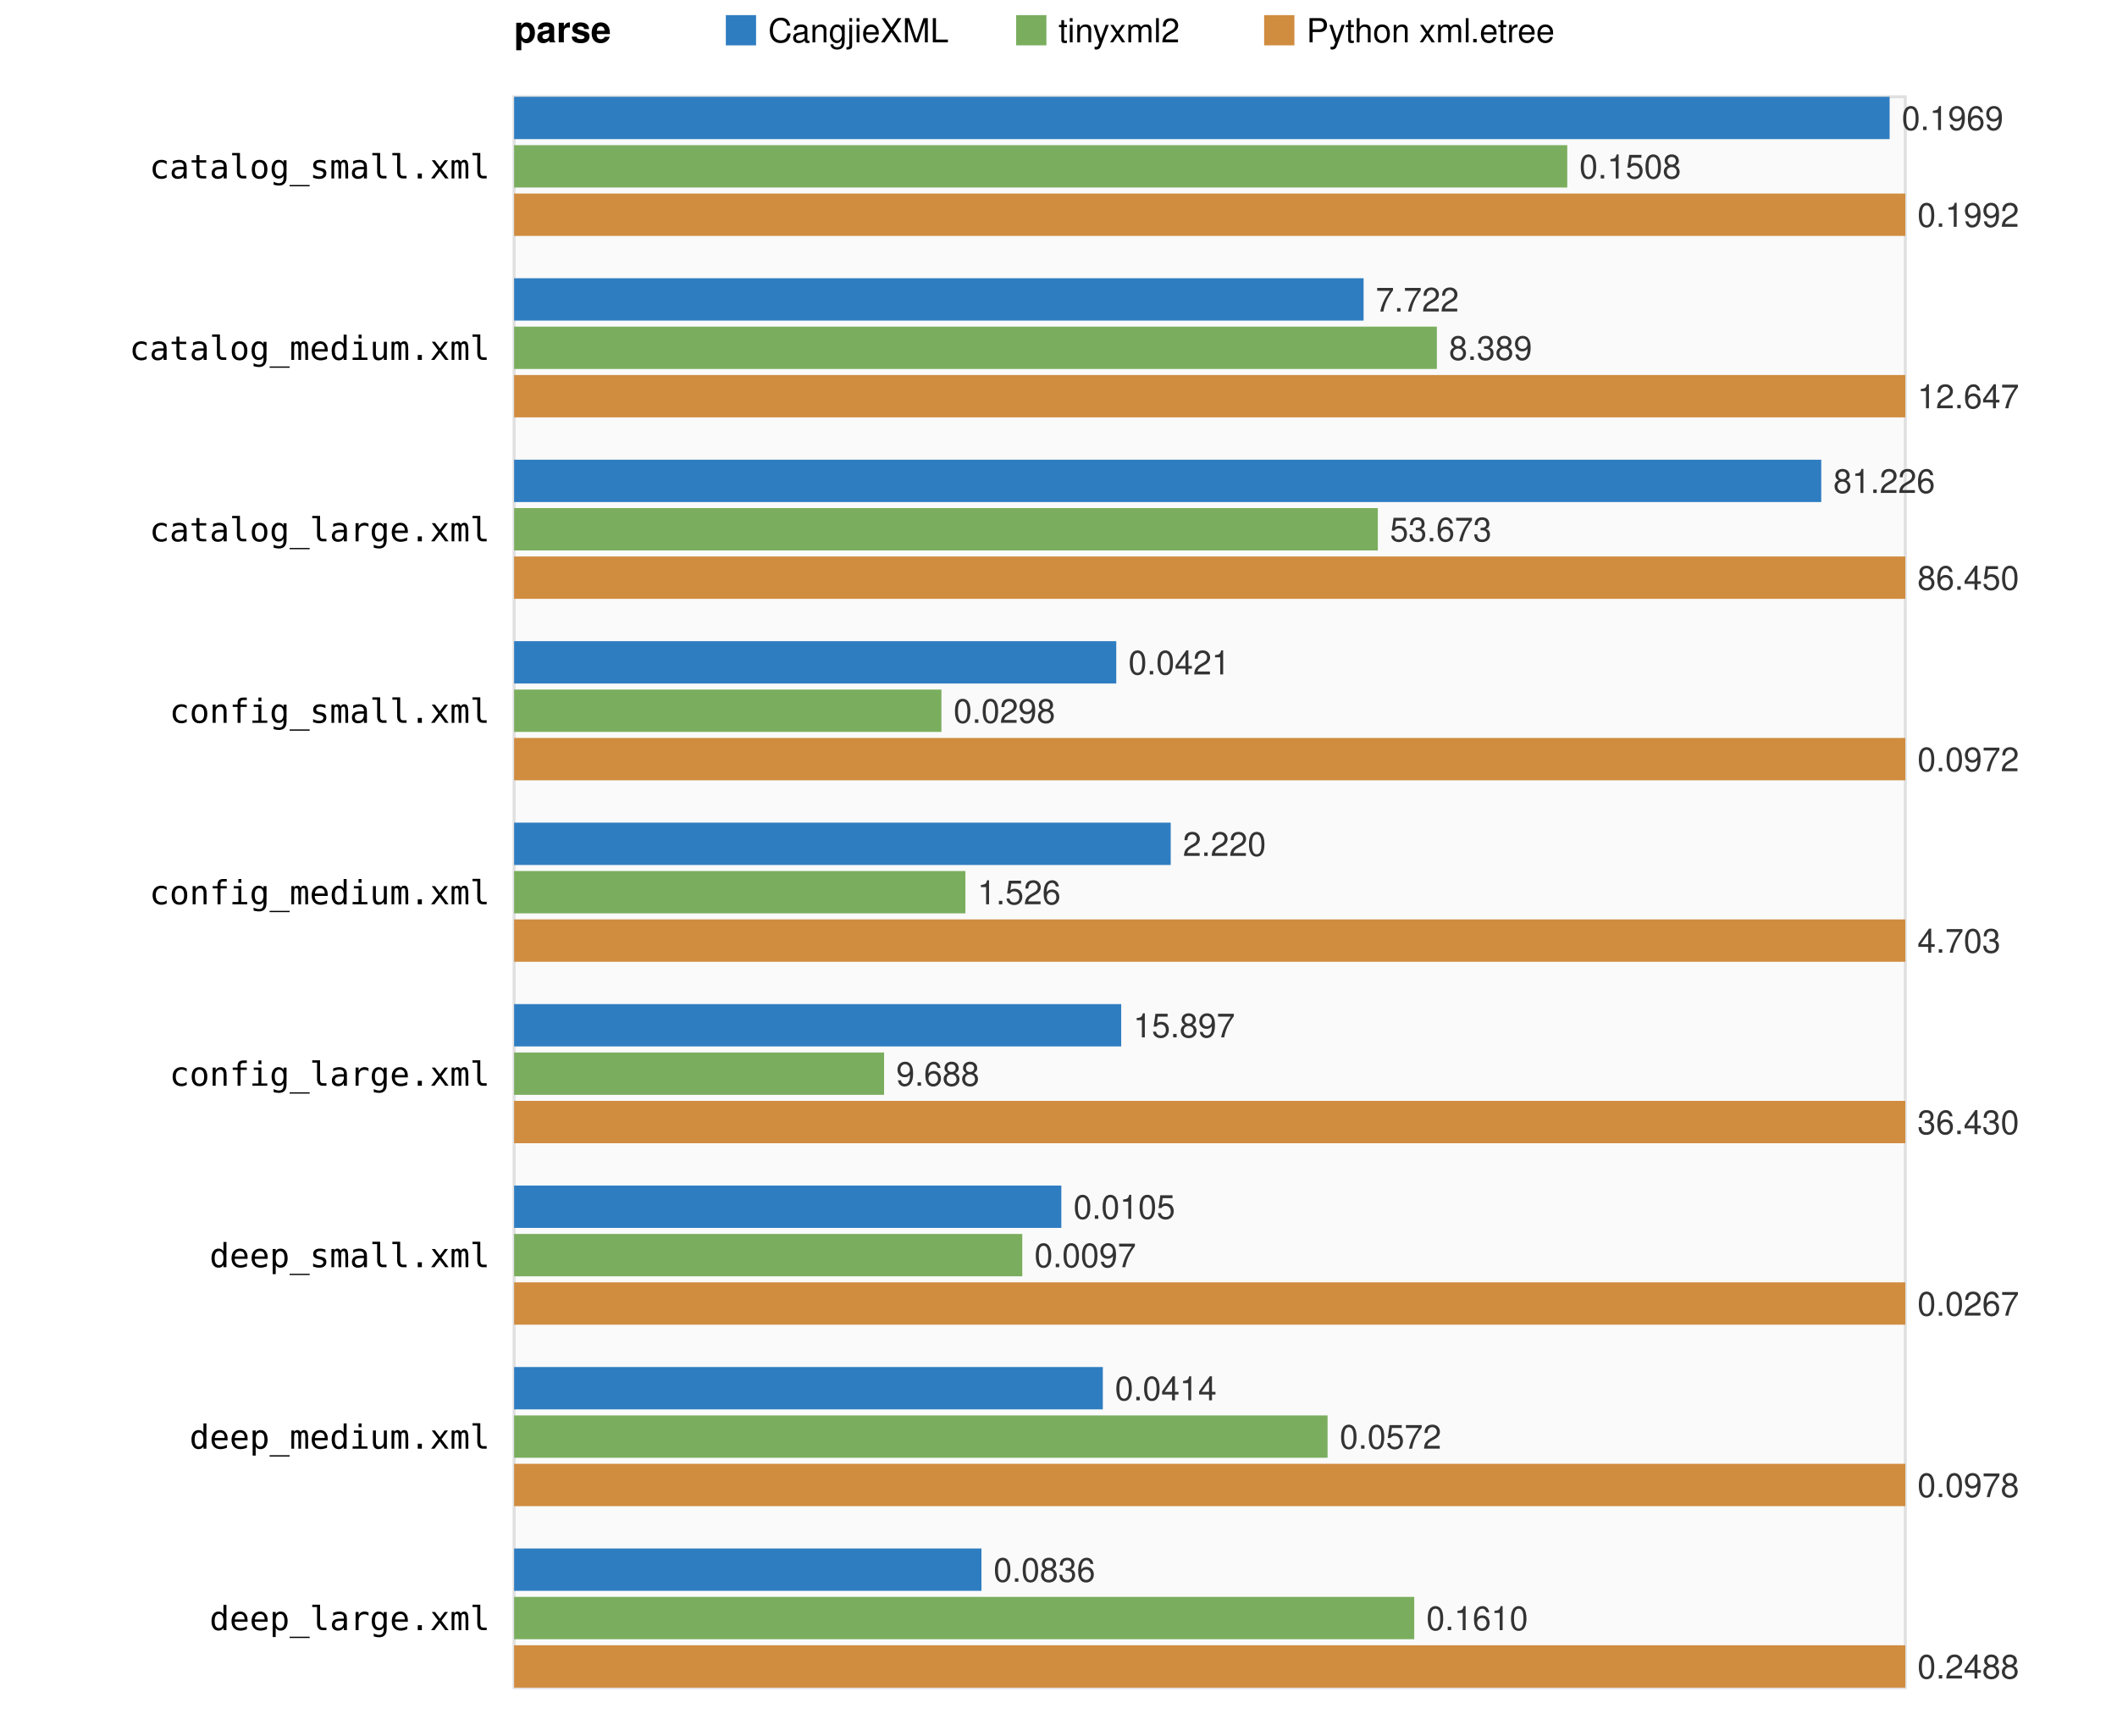
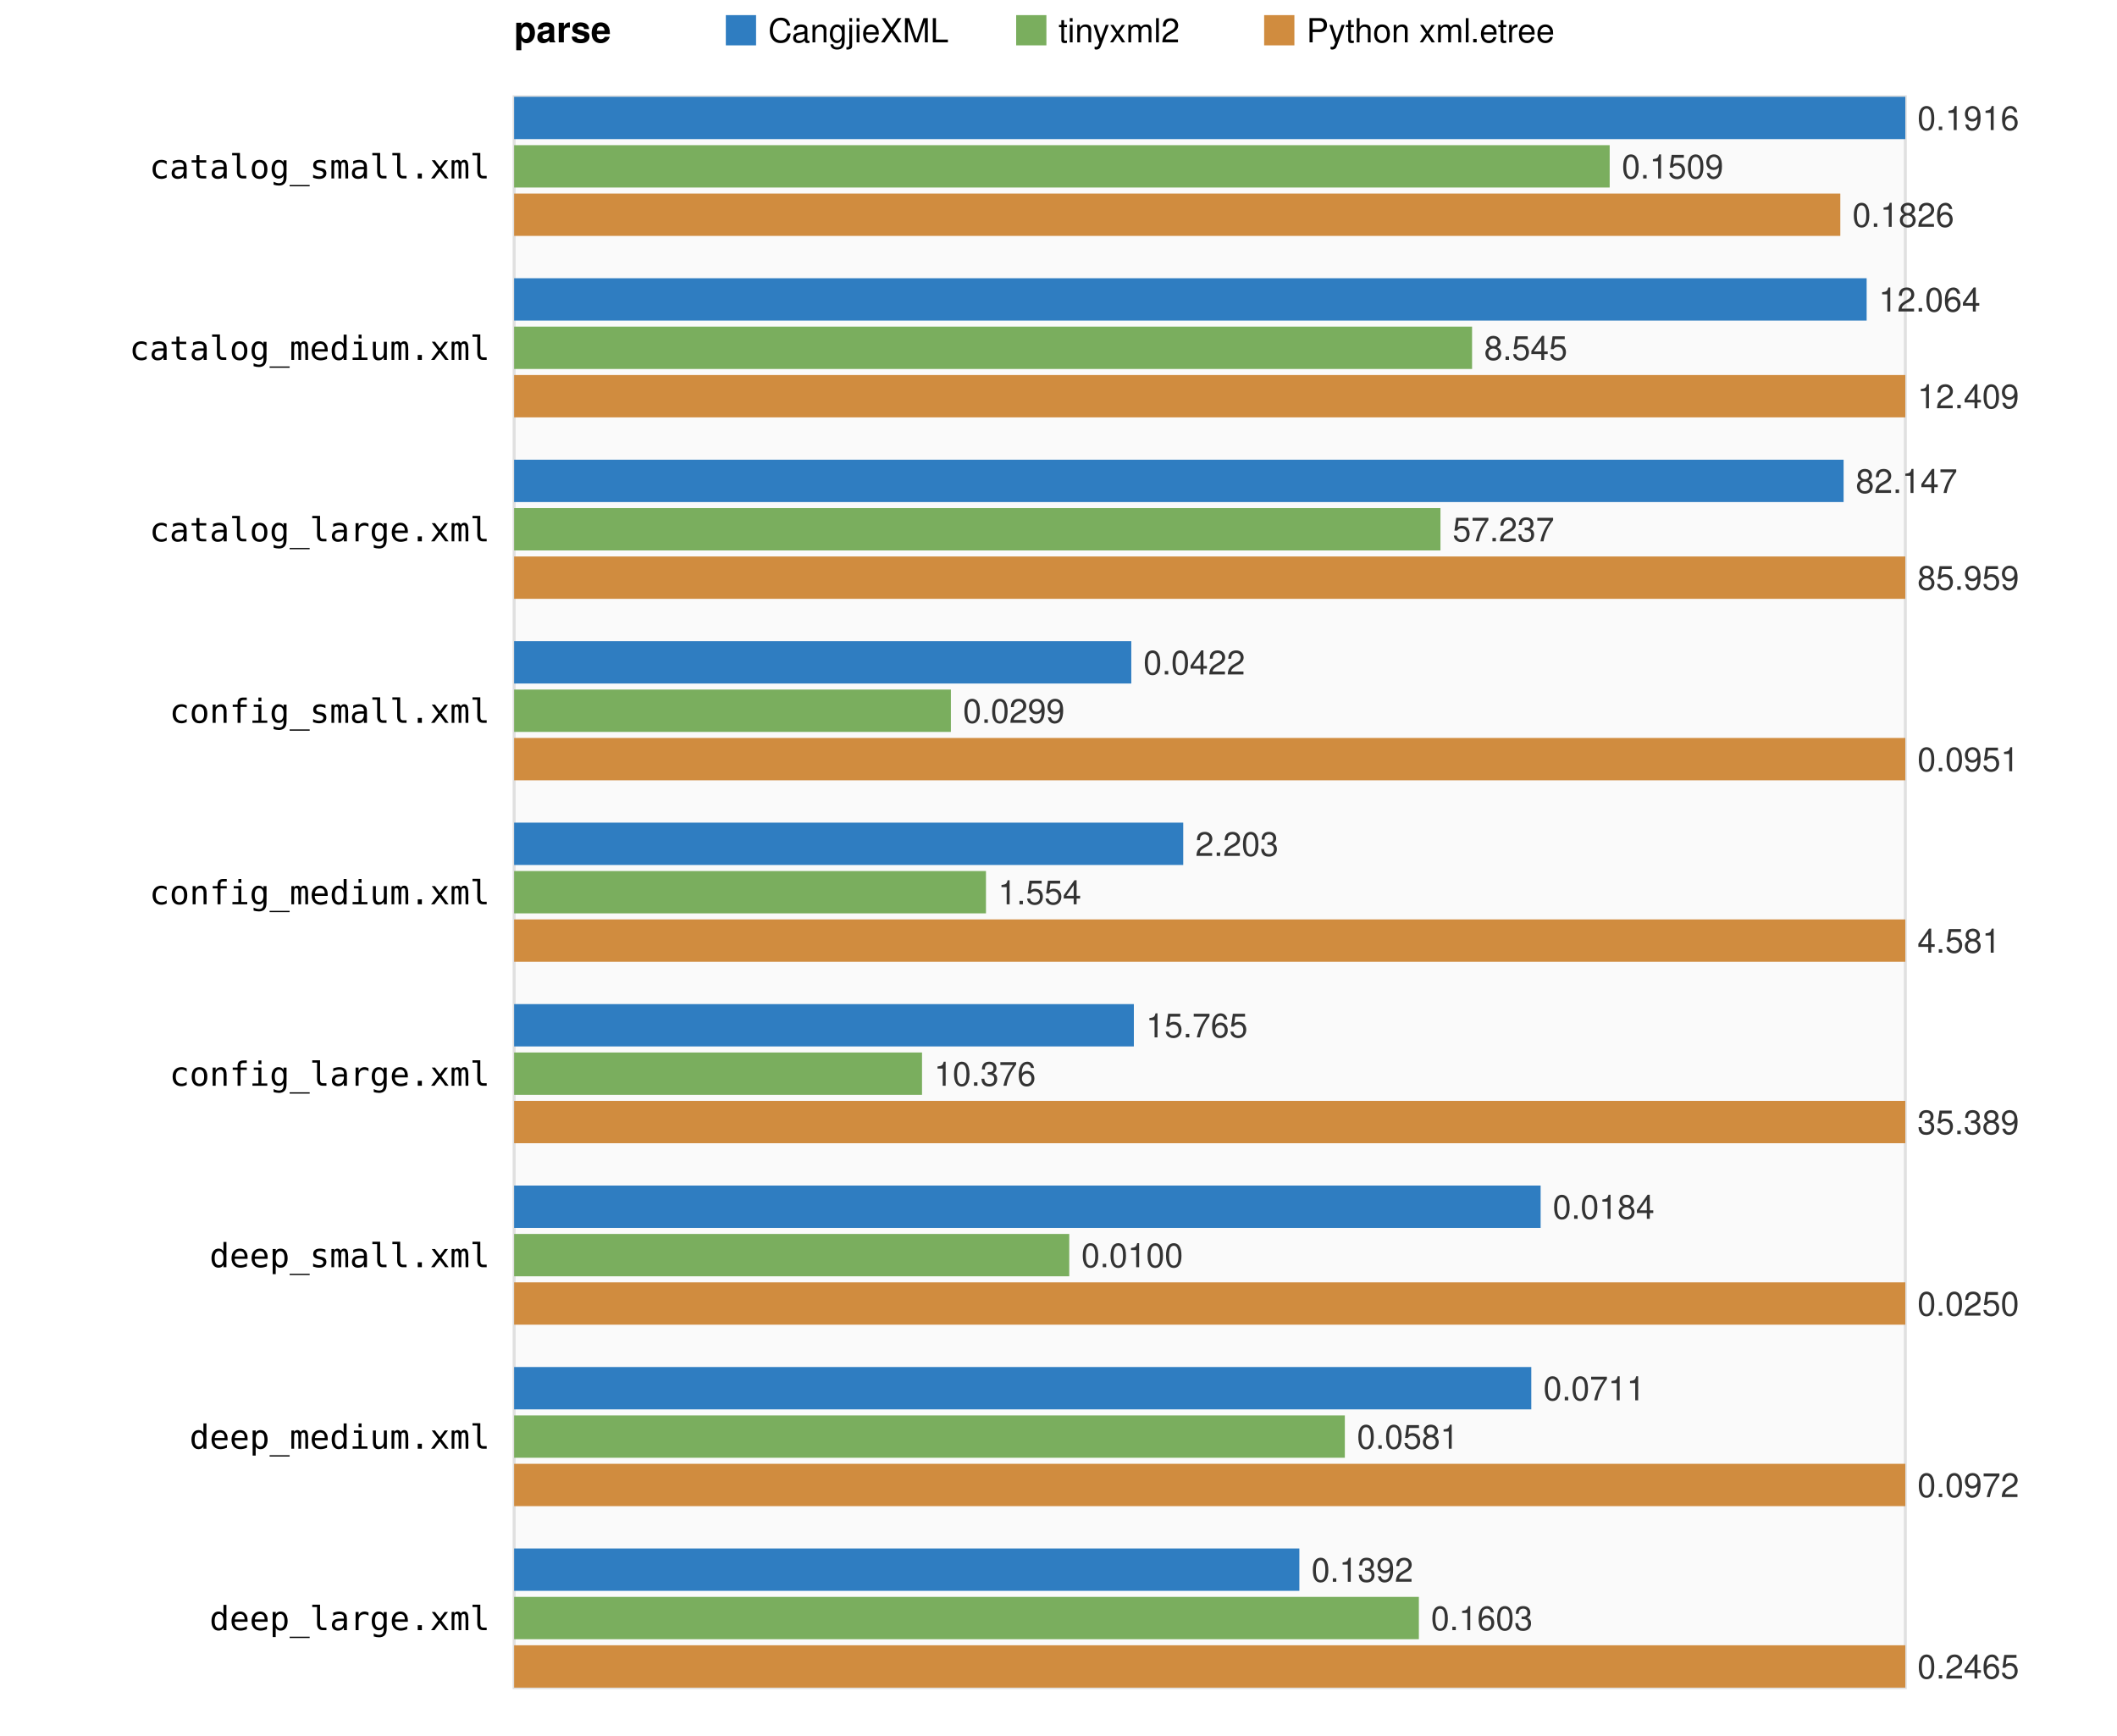
<svg xmlns="http://www.w3.org/2000/svg" viewBox="0 0 700 574" role="img" aria-label="parse" font-family="-apple-system,Segoe UI,Helvetica,Arial,sans-serif" font-size="11">
  <text x="170" y="14" font-size="12" font-weight="600">parse</text>
  <rect x="240" y="5" width="10" height="10" fill="#2F7DC1" />
  <text x="254" y="14">CangjieXML</text>
  <rect x="336" y="5" width="10" height="10" fill="#7AAE5E" />
  <text x="350" y="14">tinyxml2</text>
  <rect x="418" y="5" width="10" height="10" fill="#D08C3F" />
  <text x="432" y="14">Python xml.etree</text>
  <rect x="170" y="32" width="460" height="526" fill="#fafafa" stroke="#e0e0e0" />
  <text x="162" y="59.0" text-anchor="end" font-family="ui-monospace,Menlo,Consolas,monospace">catalog_small.xml</text>
-   <rect x="170" y="32" width="454.82" height="14" fill="#2F7DC1" />
-   <text x="628.82" y="43" fill="#333">0.1969</text>
-   <rect x="170" y="48" width="348.22" height="14" fill="#7AAE5E" />
-   <text x="522.22" y="59" fill="#333">0.1508</text>
-   <rect x="170" y="64" width="460.00" height="14" fill="#D08C3F" />
-   <text x="634.00" y="75" fill="#333">0.1992</text>
+   <rect x="170" y="32" width="460.00" height="14" fill="#2F7DC1" />
+   <text x="634.00" y="43" fill="#333">0.1916</text>
+   <rect x="170" y="48" width="362.25" height="14" fill="#7AAE5E" />
+   <text x="536.25" y="59" fill="#333">0.1509</text>
+   <rect x="170" y="64" width="438.51" height="14" fill="#D08C3F" />
+   <text x="612.51" y="75" fill="#333">0.1826</text>
  <text x="162" y="119.0" text-anchor="end" font-family="ui-monospace,Menlo,Consolas,monospace">catalog_medium.xml</text>
-   <rect x="170" y="92" width="280.88" height="14" fill="#2F7DC1" />
-   <text x="454.88" y="103" fill="#333">7.722</text>
-   <rect x="170" y="108" width="305.11" height="14" fill="#7AAE5E" />
-   <text x="479.11" y="119" fill="#333">8.389</text>
+   <rect x="170" y="92" width="447.22" height="14" fill="#2F7DC1" />
+   <text x="621.22" y="103" fill="#333">12.064</text>
+   <rect x="170" y="108" width="316.75" height="14" fill="#7AAE5E" />
+   <text x="490.75" y="119" fill="#333">8.545</text>
  <rect x="170" y="124" width="460.00" height="14" fill="#D08C3F" />
-   <text x="634.00" y="135" fill="#333">12.647</text>
+   <text x="634.00" y="135" fill="#333">12.409</text>
  <text x="162" y="179.0" text-anchor="end" font-family="ui-monospace,Menlo,Consolas,monospace">catalog_large.xml</text>
-   <rect x="170" y="152" width="432.21" height="14" fill="#2F7DC1" />
-   <text x="606.21" y="163" fill="#333">81.226</text>
-   <rect x="170" y="168" width="285.59" height="14" fill="#7AAE5E" />
-   <text x="459.59" y="179" fill="#333">53.673</text>
+   <rect x="170" y="152" width="439.60" height="14" fill="#2F7DC1" />
+   <text x="613.60" y="163" fill="#333">82.147</text>
+   <rect x="170" y="168" width="306.30" height="14" fill="#7AAE5E" />
+   <text x="480.30" y="179" fill="#333">57.237</text>
  <rect x="170" y="184" width="460.00" height="14" fill="#D08C3F" />
-   <text x="634.00" y="195" fill="#333">86.450</text>
+   <text x="634.00" y="195" fill="#333">85.959</text>
  <text x="162" y="239.0" text-anchor="end" font-family="ui-monospace,Menlo,Consolas,monospace">config_small.xml</text>
-   <rect x="170" y="212" width="199.10" height="14" fill="#2F7DC1" />
-   <text x="373.10" y="223" fill="#333">0.0421</text>
-   <rect x="170" y="228" width="141.29" height="14" fill="#7AAE5E" />
-   <text x="315.29" y="239" fill="#333">0.0298</text>
+   <rect x="170" y="212" width="204.07" height="14" fill="#2F7DC1" />
+   <text x="378.07" y="223" fill="#333">0.0422</text>
+   <rect x="170" y="228" width="144.42" height="14" fill="#7AAE5E" />
+   <text x="318.42" y="239" fill="#333">0.0299</text>
  <rect x="170" y="244" width="460.00" height="14" fill="#D08C3F" />
-   <text x="634.00" y="255" fill="#333">0.0972</text>
+   <text x="634.00" y="255" fill="#333">0.0951</text>
  <text x="162" y="299.0" text-anchor="end" font-family="ui-monospace,Menlo,Consolas,monospace">config_medium.xml</text>
-   <rect x="170" y="272" width="217.11" height="14" fill="#2F7DC1" />
-   <text x="391.11" y="283" fill="#333">2.220</text>
-   <rect x="170" y="288" width="149.22" height="14" fill="#7AAE5E" />
-   <text x="323.22" y="299" fill="#333">1.526</text>
+   <rect x="170" y="272" width="221.24" height="14" fill="#2F7DC1" />
+   <text x="395.24" y="283" fill="#333">2.203</text>
+   <rect x="170" y="288" width="156.02" height="14" fill="#7AAE5E" />
+   <text x="330.02" y="299" fill="#333">1.554</text>
  <rect x="170" y="304" width="460.00" height="14" fill="#D08C3F" />
-   <text x="634.00" y="315" fill="#333">4.703</text>
+   <text x="634.00" y="315" fill="#333">4.581</text>
  <text x="162" y="359.0" text-anchor="end" font-family="ui-monospace,Menlo,Consolas,monospace">config_large.xml</text>
-   <rect x="170" y="332" width="200.73" height="14" fill="#2F7DC1" />
-   <text x="374.73" y="343" fill="#333">15.897</text>
-   <rect x="170" y="348" width="122.33" height="14" fill="#7AAE5E" />
-   <text x="296.33" y="359" fill="#333">9.688</text>
+   <rect x="170" y="332" width="204.92" height="14" fill="#2F7DC1" />
+   <text x="378.92" y="343" fill="#333">15.765</text>
+   <rect x="170" y="348" width="134.87" height="14" fill="#7AAE5E" />
+   <text x="308.87" y="359" fill="#333">10.376</text>
  <rect x="170" y="364" width="460.00" height="14" fill="#D08C3F" />
-   <text x="634.00" y="375" fill="#333">36.430</text>
+   <text x="634.00" y="375" fill="#333">35.389</text>
  <text x="162" y="419.0" text-anchor="end" font-family="ui-monospace,Menlo,Consolas,monospace">deep_small.xml</text>
-   <rect x="170" y="392" width="180.94" height="14" fill="#2F7DC1" />
-   <text x="354.94" y="403" fill="#333">0.0105</text>
-   <rect x="170" y="408" width="168.02" height="14" fill="#7AAE5E" />
-   <text x="342.02" y="419" fill="#333">0.0097</text>
+   <rect x="170" y="392" width="339.42" height="14" fill="#2F7DC1" />
+   <text x="513.42" y="403" fill="#333">0.0184</text>
+   <rect x="170" y="408" width="183.56" height="14" fill="#7AAE5E" />
+   <text x="357.56" y="419" fill="#333">0.0100</text>
  <rect x="170" y="424" width="460.00" height="14" fill="#D08C3F" />
-   <text x="634.00" y="435" fill="#333">0.0267</text>
+   <text x="634.00" y="435" fill="#333">0.0250</text>
  <text x="162" y="479.0" text-anchor="end" font-family="ui-monospace,Menlo,Consolas,monospace">deep_medium.xml</text>
-   <rect x="170" y="452" width="194.66" height="14" fill="#2F7DC1" />
-   <text x="368.66" y="463" fill="#333">0.0414</text>
-   <rect x="170" y="468" width="268.97" height="14" fill="#7AAE5E" />
-   <text x="442.97" y="479" fill="#333">0.0572</text>
+   <rect x="170" y="452" width="336.33" height="14" fill="#2F7DC1" />
+   <text x="510.33" y="463" fill="#333">0.0711</text>
+   <rect x="170" y="468" width="274.68" height="14" fill="#7AAE5E" />
+   <text x="448.68" y="479" fill="#333">0.0581</text>
  <rect x="170" y="484" width="460.00" height="14" fill="#D08C3F" />
-   <text x="634.00" y="495" fill="#333">0.0978</text>
+   <text x="634.00" y="495" fill="#333">0.0972</text>
  <text x="162" y="539.0" text-anchor="end" font-family="ui-monospace,Menlo,Consolas,monospace">deep_large.xml</text>
-   <rect x="170" y="512" width="154.52" height="14" fill="#2F7DC1" />
-   <text x="328.52" y="523" fill="#333">0.0836</text>
-   <rect x="170" y="528" width="297.63" height="14" fill="#7AAE5E" />
-   <text x="471.63" y="539" fill="#333">0.1610</text>
+   <rect x="170" y="512" width="259.64" height="14" fill="#2F7DC1" />
+   <text x="433.64" y="523" fill="#333">0.1392</text>
+   <rect x="170" y="528" width="299.16" height="14" fill="#7AAE5E" />
+   <text x="473.16" y="539" fill="#333">0.1603</text>
  <rect x="170" y="544" width="460.00" height="14" fill="#D08C3F" />
-   <text x="634.00" y="555" fill="#333">0.2488</text>
+   <text x="634.00" y="555" fill="#333">0.2465</text>
</svg>
